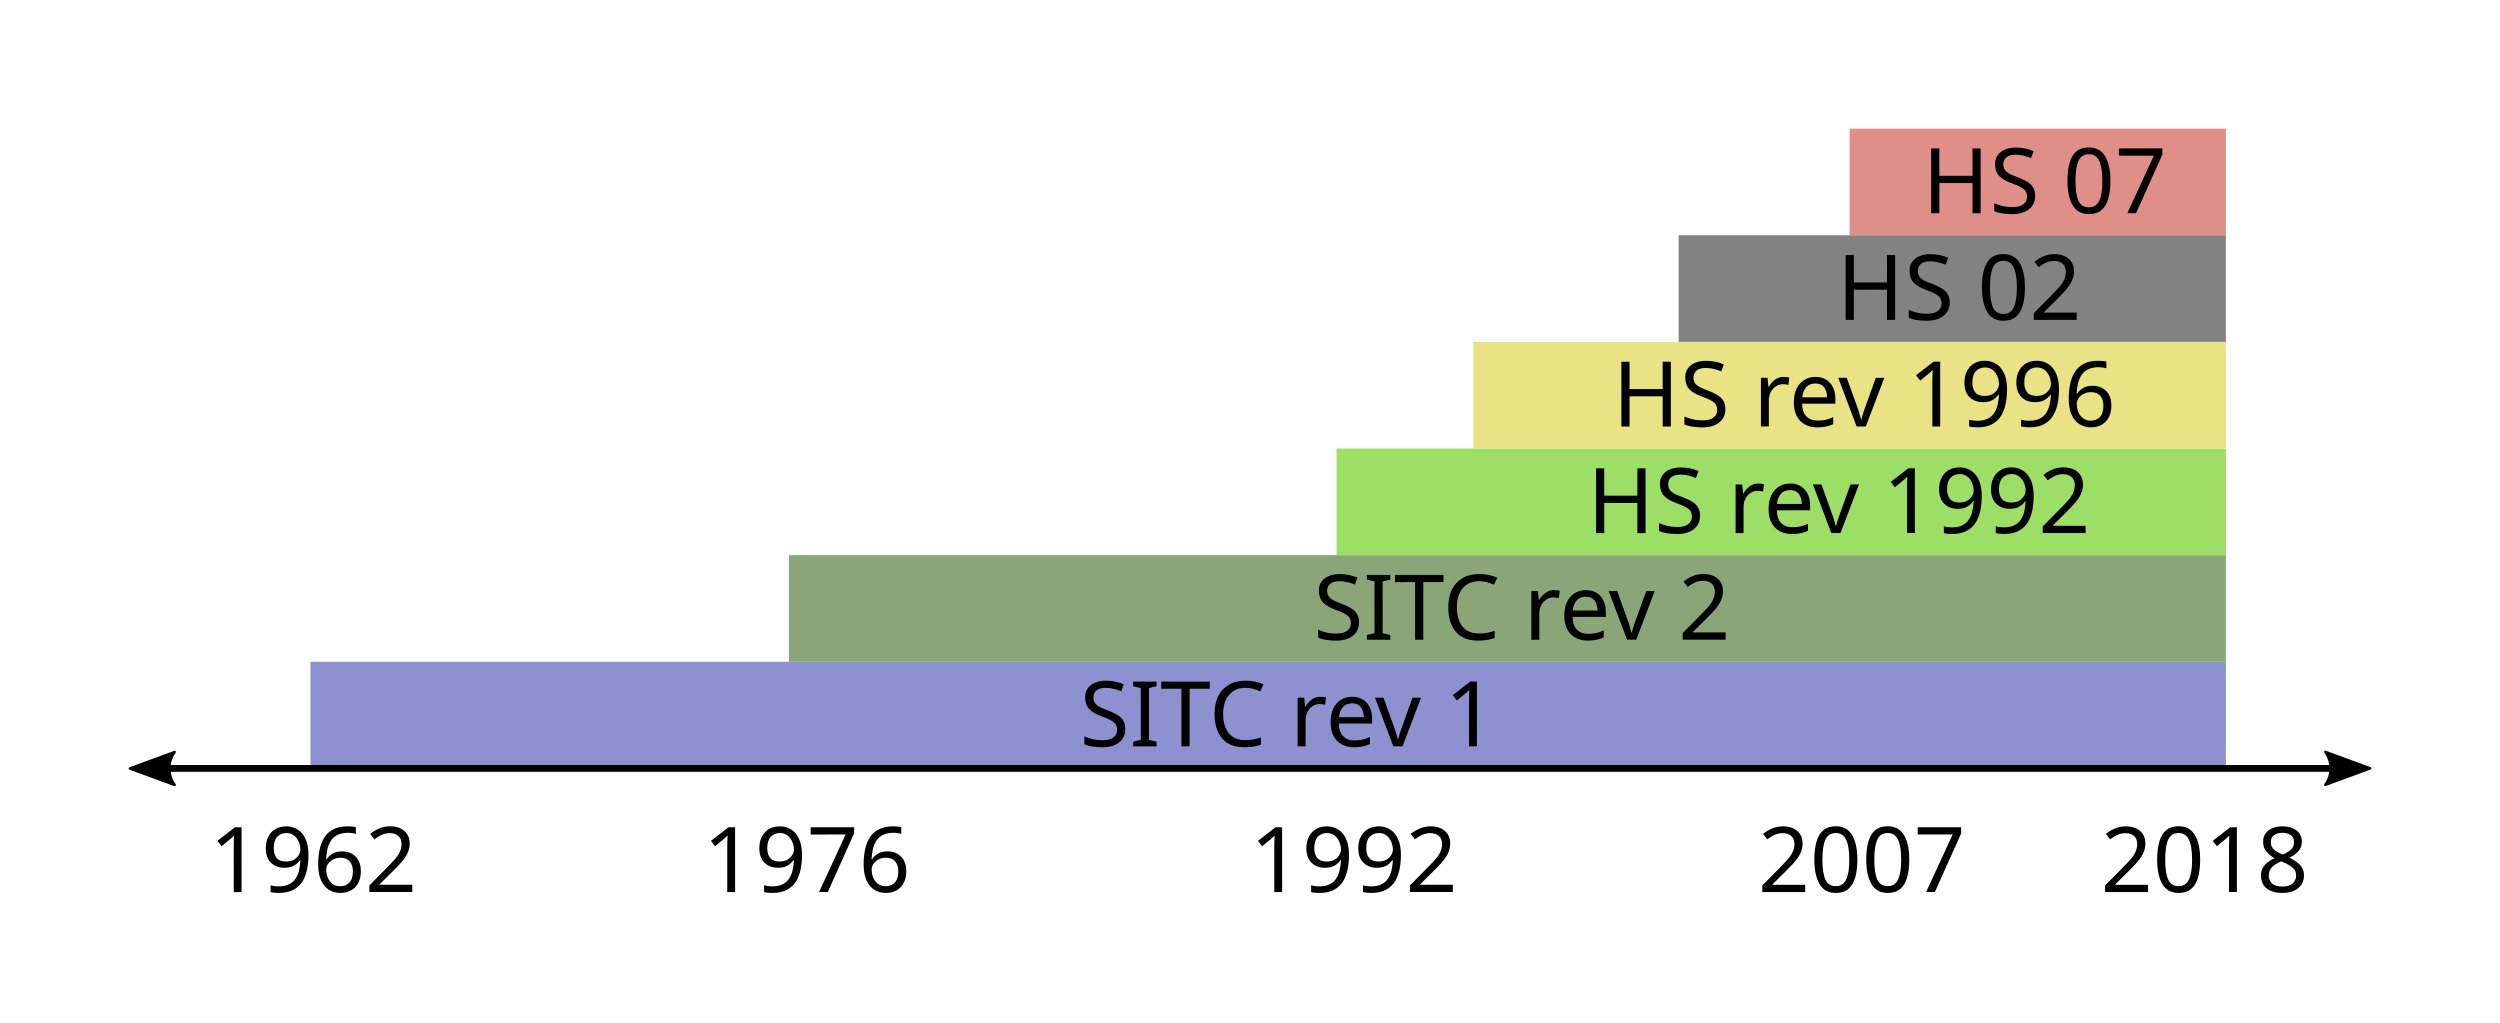
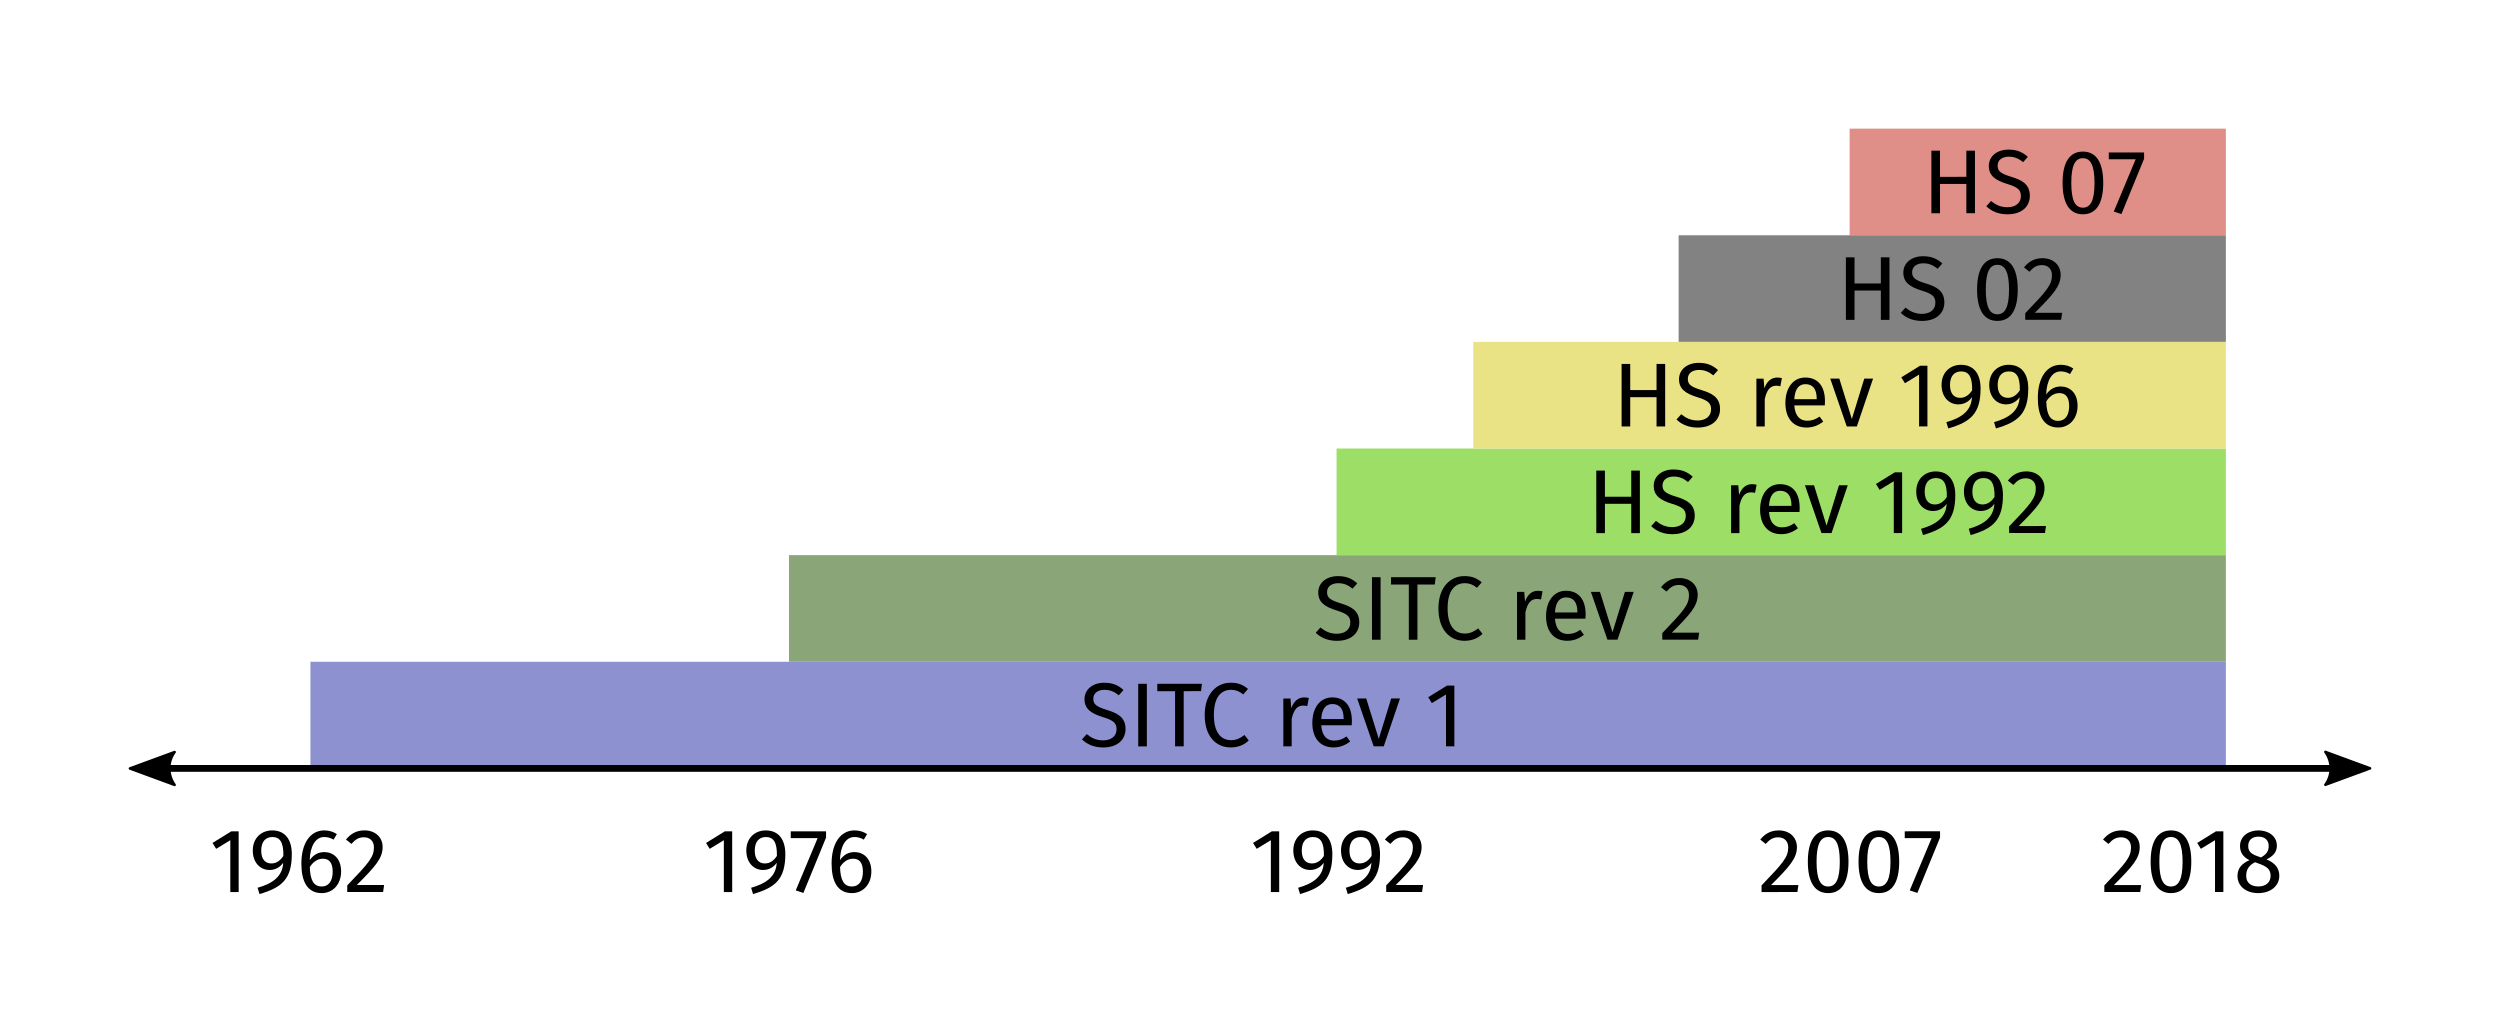
<svg xmlns="http://www.w3.org/2000/svg" width="97.169mm" height="39.749mm" viewBox="0 0 97.169 39.749" version="1.1" id="svg8">
  <defs id="defs2">
    <marker orient="auto" refY="0" refX="0" id="marker3081" style="overflow:visible">
      <path id="path3079" style="fill:#000000;fill-opacity:1;fill-rule:evenodd;stroke:#000000;stroke-width:0.625;stroke-linejoin:round;stroke-opacity:1" d="M 8.719,4.034 -2.207,0.016 8.719,-4.002 c -1.745,2.372 -1.735,5.617 -6e-7,8.035 z" transform="scale(-0.6)" />
    </marker>
    <marker style="overflow:visible" id="marker1498" refX="0" refY="0" orient="auto">
      <path transform="scale(0.6)" d="M 8.719,4.034 -2.207,0.016 8.719,-4.002 c -1.745,2.372 -1.735,5.617 -6e-7,8.035 z" style="fill:#000000;fill-opacity:1;fill-rule:evenodd;stroke:#000000;stroke-width:0.625;stroke-linejoin:round;stroke-opacity:1" id="path1496" />
    </marker>
    <marker orient="auto" refY="0" refX="0" id="Arrow1Mend" style="overflow:visible">
      <path id="path1083" d="M 0,0 5,-5 -12.5,0 5,5 Z" style="fill:#000000;fill-opacity:1;fill-rule:evenodd;stroke:#000000;stroke-width:1pt;stroke-opacity:1" transform="matrix(-0.4,0,0,-0.4,-4,0)" />
    </marker>
    <marker orient="auto" refY="0" refX="0" id="Arrow1Mstart" style="overflow:visible">
      <path id="path1080" d="M 0,0 5,-5 -12.5,0 5,5 Z" style="fill:#000000;fill-opacity:1;fill-rule:evenodd;stroke:#000000;stroke-width:1pt;stroke-opacity:1" transform="matrix(0.4,0,0,0.4,4,0)" />
    </marker>
  </defs>
  <g id="layer1" transform="translate(65.72122,-165.0149)">
    <g id="g3967" transform="matrix(0.2822222,0,0,0.2822222,-32.64549,127.9421)">
      <g transform="translate(-316.8803,-243.5791)" id="layer1-2" />
      <g transform="translate(-259.1302,-124.8299)" id="g4643">
        <g transform="rotate(45,345.3598,192.2373)" id="g5111">
          <g id="g5079" transform="rotate(-45,133.7133,77.4099)">
            <g id="g4877">
              <g id="g4951" />
            </g>
          </g>
          <g id="g4317">
            <g transform="rotate(-45,345.3598,204.2122)" id="g3425">
              <g id="g966" transform="rotate(44.98965,249.6585,316.7701)">
-                 <text id="text990" y="466.293" x="-117.895" style="font-style:normal;font-weight:normal;line-height:0%;font-family:sans-serif;letter-spacing:0px;word-spacing:0px;fill:#000000;fill-opacity:1;stroke:none;stroke-width:1px;stroke-linecap:butt;stroke-linejoin:miter;stroke-opacity:1" xml:space="preserve" transform="rotate(-45)">
-                   <tspan style="font-style:normal;font-variant:normal;font-weight:normal;font-stretch:normal;font-size:12.5px;line-height:1.25;font-family:'Fira Sans',sans-serif;-inkscape-font-specification:'Fira Sans'" y="466.293" x="-117.895" id="tspan988">1962</tspan>
-                 </text>
-                 <rect style="fill:#8d91d0;fill-opacity:1;stroke:none;stroke-width:1.321;stroke-miterlimit:4;stroke-dasharray:none" id="rect1077" width="263.792" height="14.685" x="-103.887" y="434.601" transform="rotate(-44.98965)" />
+                 <g aria-label="1962" transform="rotate(-45)" style="font-style:normal;font-weight:normal;line-height:0%;font-family:sans-serif;letter-spacing:0px;word-spacing:0px;fill:#000000;fill-opacity:1;stroke:none;stroke-width:1px;stroke-linecap:butt;stroke-linejoin:miter;stroke-opacity:1" id="text990">
+                   <path d="m -113.857,457.93 h -1.012 l -2.587,1.6 0.5,0.812 1.95,-1.188 v 7.138 h 1.15 z" style="font-style:normal;font-variant:normal;font-weight:normal;font-stretch:normal;font-size:12.5px;line-height:1.25;font-family:'Fira Sans', sans-serif;-inkscape-font-specification:'Fira Sans'" id="path58" />
+                   <path d="m -109.237,457.805 c -1.45,0 -2.675,1.012 -2.675,2.763 0,1.663 1.012,2.688 2.312,2.688 0.85,0 1.512,-0.438 1.875,-1 -0.087,1.887 -1.425,2.85 -3.525,3.45 l 0.263,0.863 c 3.075,-0.887 4.45,-2.05 4.45,-5.513 0,-1.962 -0.9,-3.25 -2.7,-3.25 z m -0.125,4.55 c -0.812,0 -1.387,-0.562 -1.387,-1.762 0,-1.2 0.562,-1.875 1.538,-1.875 1.038,0 1.55,0.713 1.512,2.6 -0.412,0.637 -0.95,1.038 -1.663,1.038 z" style="font-style:normal;font-variant:normal;font-weight:normal;font-stretch:normal;font-size:12.5px;line-height:1.25;font-family:'Fira Sans', sans-serif;-inkscape-font-specification:'Fira Sans'" id="path60" />
+                   <path d="m -102.057,460.793 c -0.787,0 -1.462,0.325 -2.013,1.1 0.062,-1.913 0.787,-3.175 2,-3.175 0.463,0 0.9,0.125 1.288,0.362 l 0.45,-0.762 c -0.487,-0.325 -1.05,-0.512 -1.725,-0.512 -1.975,0 -3.163,1.825 -3.163,4.562 0,2.4 0.775,4.075 2.812,4.075 1.475,0 2.662,-1.163 2.662,-2.987 0,-1.788 -1.087,-2.663 -2.312,-2.663 z m -0.35,4.737 c -1.113,0 -1.6,-0.85 -1.65,-2.675 0.425,-0.688 1.05,-1.15 1.8,-1.15 0.787,0 1.35,0.463 1.35,1.788 0,1.225 -0.512,2.038 -1.5,2.038 z" style="font-style:normal;font-variant:normal;font-weight:normal;font-stretch:normal;font-size:12.5px;line-height:1.25;font-family:'Fira Sans', sans-serif;-inkscape-font-specification:'Fira Sans'" id="path62" />
+                   <path d="m -96.539,457.805 c -1.05,0 -1.863,0.425 -2.538,1.262 l 0.75,0.6 c 0.562,-0.637 1.025,-0.912 1.725,-0.912 0.812,0 1.375,0.512 1.375,1.387 0,1.363 -0.725,2.163 -3.675,5.237 v 0.912 h 4.938 l 0.138,-0.963 h -3.763 c 2.562,-2.562 3.562,-3.675 3.562,-5.237 0,-1.3 -0.975,-2.288 -2.513,-2.288 z" style="font-style:normal;font-variant:normal;font-weight:normal;font-stretch:normal;font-size:12.5px;line-height:1.25;font-family:'Fira Sans', sans-serif;-inkscape-font-specification:'Fira Sans'" id="path64" />
+                 </g>
+                 <path transform="rotate(-44.98965)" style="fill:#8d91d0;fill-opacity:1;stroke:none;stroke-width:1.321;stroke-miterlimit:4;stroke-dasharray:none" d="M -103.887,434.601 H 159.905 V 449.286 H -103.887 Z" id="rect1077" />
                <path style="fill:none;stroke:#000000;stroke-width:0.939;stroke-linecap:butt;stroke-linejoin:miter;stroke-miterlimit:4;stroke-dasharray:none;stroke-opacity:1;marker-start:url(#marker1498);marker-end:url(#marker3081)" d="M 227.46,407.894 443.893,191.539" id="path200" />
-                 <text transform="rotate(-45)" xml:space="preserve" style="font-style:normal;font-weight:normal;line-height:0%;font-family:sans-serif;letter-spacing:0px;word-spacing:0px;fill:#000000;fill-opacity:1;stroke:none;stroke-width:1px;stroke-linecap:butt;stroke-linejoin:miter;stroke-opacity:1" x="142.596" y="466.34" id="text1075">
-                   <tspan id="tspan1073" x="142.596" y="466.34" style="font-style:normal;font-variant:normal;font-weight:normal;font-stretch:normal;font-size:12.5px;line-height:1.25;font-family:'Fira Sans',sans-serif;-inkscape-font-specification:'Fira Sans'">2018</tspan>
-                 </text>
-                 <text transform="rotate(-45)" xml:space="preserve" style="font-style:normal;font-weight:normal;line-height:0%;font-family:sans-serif;letter-spacing:0px;word-spacing:0px;fill:#000000;fill-opacity:1;stroke:none;stroke-width:1px;stroke-linecap:butt;stroke-linejoin:miter;stroke-opacity:1" x="1.975" y="446.253" id="text1081">
-                   <tspan id="tspan1079" x="1.975" y="446.253" style="font-style:normal;font-variant:normal;font-weight:normal;font-stretch:normal;font-size:12.5px;line-height:1.25;font-family:'Fira Sans',sans-serif;-inkscape-font-specification:'Fira Sans'">SITC rev 1</tspan>
-                 </text>
-                 <rect transform="rotate(-44.98965)" y="419.917" x="-37.981" height="14.685" width="197.886" id="rect1095" style="fill:#8aa678;fill-opacity:1;stroke:none;stroke-width:1.144;stroke-miterlimit:4;stroke-dasharray:none" />
-                 <text id="text1087" y="431.574" x="34.168" style="font-style:normal;font-weight:normal;line-height:0%;font-family:sans-serif;letter-spacing:0px;word-spacing:0px;fill:#000000;fill-opacity:1;stroke:none;stroke-width:1px;stroke-linecap:butt;stroke-linejoin:miter;stroke-opacity:1" xml:space="preserve" transform="rotate(-45)">
-                   <tspan style="font-style:normal;font-variant:normal;font-weight:normal;font-stretch:normal;font-size:12.5px;line-height:1.25;font-family:'Fira Sans',sans-serif;-inkscape-font-specification:'Fira Sans'" y="431.574" x="34.168" id="tspan1085">SITC rev 2</tspan>
-                 </text>
-                 <rect style="fill:#9dde67;fill-opacity:1;stroke:none;stroke-width:0.9;stroke-miterlimit:4;stroke-dasharray:none" id="rect1097" width="122.475" height="14.685" x="37.43" y="405.232" transform="rotate(-44.98965)" />
-                 <text transform="rotate(-45)" xml:space="preserve" style="font-style:normal;font-weight:normal;line-height:0%;font-family:sans-serif;letter-spacing:0px;word-spacing:0px;fill:#000000;fill-opacity:1;stroke:none;stroke-width:1px;stroke-linecap:butt;stroke-linejoin:miter;stroke-opacity:1" x="-49.926" y="466.305" id="text1101">
-                   <tspan id="tspan1099" x="-49.926" y="466.305" style="font-style:normal;font-variant:normal;font-weight:normal;font-stretch:normal;font-size:12.5px;line-height:1.25;font-family:'Fira Sans',sans-serif;-inkscape-font-specification:'Fira Sans'">1976</tspan>
-                 </text>
-                 <text transform="rotate(-45)" xml:space="preserve" style="font-style:normal;font-weight:normal;line-height:0%;font-family:sans-serif;letter-spacing:0px;word-spacing:0px;fill:#000000;fill-opacity:1;stroke:none;stroke-width:1px;stroke-linecap:butt;stroke-linejoin:miter;stroke-opacity:1" x="71.876" y="416.896" id="text1105">
-                   <tspan id="tspan1103" x="71.876" y="416.896" style="font-style:normal;font-variant:normal;font-weight:normal;font-stretch:normal;font-size:12.5px;line-height:1.25;font-family:'Fira Sans',sans-serif;-inkscape-font-specification:'Fira Sans'">HS rev 1992</tspan>
-                 </text>
-                 <rect transform="rotate(-44.98965)" y="361.178" x="108.089" height="14.685" width="51.816" id="rect1107" style="fill:#df8f87;fill-opacity:1;stroke:none;stroke-width:0.586;stroke-miterlimit:4;stroke-dasharray:none" />
-                 <text id="text1111" y="372.85" x="118.035" style="font-style:normal;font-weight:normal;line-height:0%;font-family:sans-serif;letter-spacing:0px;word-spacing:0px;fill:#000000;fill-opacity:1;stroke:none;stroke-width:1px;stroke-linecap:butt;stroke-linejoin:miter;stroke-opacity:1" xml:space="preserve" transform="rotate(-45)">
-                   <tspan style="font-style:normal;font-variant:normal;font-weight:normal;font-stretch:normal;font-size:12.5px;line-height:1.25;font-family:'Fira Sans',sans-serif;-inkscape-font-specification:'Fira Sans'" y="372.85" x="118.035" id="tspan1109">HS 07</tspan>
-                 </text>
-                 <text id="text1115" y="466.319" x="25.409" style="font-style:normal;font-weight:normal;line-height:0%;font-family:sans-serif;letter-spacing:0px;word-spacing:0px;fill:#000000;fill-opacity:1;stroke:none;stroke-width:1px;stroke-linecap:butt;stroke-linejoin:miter;stroke-opacity:1" xml:space="preserve" transform="rotate(-45)">
-                   <tspan style="font-style:normal;font-variant:normal;font-weight:normal;font-stretch:normal;font-size:12.5px;line-height:1.25;font-family:'Fira Sans',sans-serif;-inkscape-font-specification:'Fira Sans'" y="466.319" x="25.409" id="tspan1113">1992</tspan>
-                 </text>
-                 <text transform="rotate(-45)" xml:space="preserve" style="font-style:normal;font-weight:normal;line-height:0%;font-family:sans-serif;letter-spacing:0px;word-spacing:0px;fill:#000000;fill-opacity:1;stroke:none;stroke-width:1px;stroke-linecap:butt;stroke-linejoin:miter;stroke-opacity:1" x="95.387" y="466.331" id="text1119">
-                   <tspan id="tspan1117" x="95.387" y="466.331" style="font-style:normal;font-variant:normal;font-weight:normal;font-stretch:normal;font-size:12.5px;line-height:1.25;font-family:'Fira Sans',sans-serif;-inkscape-font-specification:'Fira Sans'">2007</tspan>
-                 </text>
-                 <rect style="fill:#828282;fill-opacity:1;stroke:none;stroke-width:0.706;stroke-miterlimit:4;stroke-dasharray:none" id="rect52" width="75.366" height="14.685" x="84.539" y="375.863" transform="rotate(-44.98965)" />
-                 <text transform="rotate(-45)" xml:space="preserve" style="font-style:normal;font-weight:normal;line-height:0%;font-family:sans-serif;letter-spacing:0px;word-spacing:0px;fill:#000000;fill-opacity:1;stroke:none;stroke-width:1px;stroke-linecap:butt;stroke-linejoin:miter;stroke-opacity:1" x="106.257" y="387.533" id="text56">
-                   <tspan id="tspan54" x="106.257" y="387.533" style="font-style:normal;font-variant:normal;font-weight:normal;font-stretch:normal;font-size:12.5px;line-height:1.25;font-family:'Fira Sans',sans-serif;-inkscape-font-specification:'Fira Sans'">HS 02</tspan>
-                 </text>
-                 <rect transform="rotate(-44.98965)" y="390.548" x="56.263" height="14.685" width="103.642" id="rect58" style="fill:#eae385;fill-opacity:1;stroke:none;stroke-width:0.828;stroke-miterlimit:4;stroke-dasharray:none" />
-                 <text id="text62" y="402.212" x="75.363" style="font-style:normal;font-weight:normal;line-height:0%;font-family:sans-serif;letter-spacing:0px;word-spacing:0px;fill:#000000;fill-opacity:1;stroke:none;stroke-width:1px;stroke-linecap:butt;stroke-linejoin:miter;stroke-opacity:1" xml:space="preserve" transform="rotate(-45)">
-                   <tspan style="font-style:normal;font-variant:normal;font-weight:normal;font-stretch:normal;font-size:12.5px;line-height:1.25;font-family:'Fira Sans',sans-serif;-inkscape-font-specification:'Fira Sans'" y="402.212" x="75.363" id="tspan60">HS rev 1996</tspan>
-                 </text>
+                 <g aria-label="2018" transform="rotate(-45)" style="font-style:normal;font-weight:normal;line-height:0%;font-family:sans-serif;letter-spacing:0px;word-spacing:0px;fill:#000000;fill-opacity:1;stroke:none;stroke-width:1px;stroke-linecap:butt;stroke-linejoin:miter;stroke-opacity:1" id="text1075">
+                   <path d="m 145.446,457.852 c -1.05,0 -1.863,0.425 -2.538,1.262 l 0.75,0.6 c 0.562,-0.637 1.025,-0.912 1.725,-0.912 0.812,0 1.375,0.512 1.375,1.387 0,1.363 -0.725,2.163 -3.675,5.237 v 0.912 h 4.938 l 0.138,-0.963 h -3.763 c 2.562,-2.562 3.562,-3.675 3.562,-5.237 0,-1.3 -0.975,-2.288 -2.513,-2.288 z" style="font-style:normal;font-variant:normal;font-weight:normal;font-stretch:normal;font-size:12.5px;line-height:1.25;font-family:'Fira Sans', sans-serif;-inkscape-font-specification:'Fira Sans'" id="path68" />
+                   <path d="m 152.261,457.852 c -1.875,0 -2.8,1.538 -2.8,4.312 0,2.775 0.925,4.325 2.8,4.325 1.875,0 2.8,-1.55 2.8,-4.325 0,-2.763 -0.925,-4.312 -2.8,-4.312 z m 0,0.912 c 1.038,0 1.6,0.95 1.6,3.4 0,2.462 -0.562,3.413 -1.6,3.413 -1.05,0 -1.6,-0.95 -1.6,-3.413 0,-2.45 0.55,-3.4 1.6,-3.4 z" style="font-style:normal;font-variant:normal;font-weight:normal;font-stretch:normal;font-size:12.5px;line-height:1.25;font-family:'Fira Sans', sans-serif;-inkscape-font-specification:'Fira Sans'" id="path70" />
+                   <path d="m 159.476,457.977 h -1.012 l -2.587,1.6 0.5,0.812 1.95,-1.188 v 7.138 h 1.15 z" style="font-style:normal;font-variant:normal;font-weight:normal;font-stretch:normal;font-size:12.5px;line-height:1.25;font-family:'Fira Sans', sans-serif;-inkscape-font-specification:'Fira Sans'" id="path72" />
+                   <path d="m 165.421,461.852 c 0.95,-0.475 1.425,-1.038 1.425,-1.887 0,-1.425 -1.288,-2.112 -2.538,-2.112 -1.275,0 -2.538,0.738 -2.538,2.15 0,0.863 0.4,1.5 1.3,1.95 -1.025,0.45 -1.65,1.1 -1.65,2.175 0,1.375 1.137,2.362 2.862,2.362 1.7,0 2.9,-0.988 2.9,-2.388 0,-1.05 -0.613,-1.788 -1.762,-2.25 z m -1.113,-3.138 c 0.912,0 1.413,0.512 1.413,1.288 0,0.713 -0.312,1.15 -1.062,1.575 l -0.212,-0.075 c -0.963,-0.312 -1.55,-0.625 -1.55,-1.488 0,-0.838 0.55,-1.3 1.413,-1.3 z m -0.013,6.862 c -1.038,0 -1.675,-0.537 -1.675,-1.45 0,-0.912 0.4,-1.488 1.225,-1.887 l 0.312,0.113 c 1.35,0.463 1.825,0.863 1.825,1.762 0,0.875 -0.637,1.462 -1.688,1.462 z" style="font-style:normal;font-variant:normal;font-weight:normal;font-stretch:normal;font-size:12.5px;line-height:1.25;font-family:'Fira Sans', sans-serif;-inkscape-font-specification:'Fira Sans'" id="path74" />
+                 </g>
+                 <g aria-label="SITC rev 1" transform="rotate(-45)" style="font-style:normal;font-weight:normal;line-height:0%;font-family:sans-serif;letter-spacing:0px;word-spacing:0px;fill:#000000;fill-opacity:1;stroke:none;stroke-width:1px;stroke-linecap:butt;stroke-linejoin:miter;stroke-opacity:1" id="text1081">
+                   <path d="m 5.35,437.49 c -1.587,0 -2.712,0.925 -2.712,2.25 0,1.337 0.875,1.975 2.55,2.487 1.462,0.45 1.863,0.825 1.863,1.663 0,1.038 -0.838,1.538 -1.85,1.538 -0.938,0 -1.613,-0.338 -2.263,-0.863 l -0.65,0.725 c 0.713,0.7 1.688,1.113 2.925,1.113 1.938,0 3.075,-1.05 3.075,-2.55 0,-1.65 -1.175,-2.188 -2.55,-2.612 -1.55,-0.475 -1.887,-0.825 -1.887,-1.55 0,-0.825 0.688,-1.225 1.55,-1.225 0.713,0 1.312,0.225 1.962,0.75 l 0.65,-0.725 c -0.725,-0.65 -1.475,-1 -2.663,-1 z" style="font-style:normal;font-variant:normal;font-weight:normal;font-stretch:normal;font-size:12.5px;line-height:1.25;font-family:'Fira Sans', sans-serif;-inkscape-font-specification:'Fira Sans'" id="path77" />
+                   <path d="m 11.224,437.64 h -1.188 v 8.613 h 1.188 z" style="font-style:normal;font-variant:normal;font-weight:normal;font-stretch:normal;font-size:12.5px;line-height:1.25;font-family:'Fira Sans', sans-serif;-inkscape-font-specification:'Fira Sans'" id="path79" />
+                   <path d="m 18.811,437.64 h -6.15 v 1.012 h 2.45 v 7.6 h 1.188 v -7.6 h 2.388 z" style="font-style:normal;font-variant:normal;font-weight:normal;font-stretch:normal;font-size:12.5px;line-height:1.25;font-family:'Fira Sans', sans-serif;-inkscape-font-specification:'Fira Sans'" id="path81" />
+                   <path d="m 22.766,437.49 c -1.95,0 -3.575,1.538 -3.575,4.45 0,2.9 1.512,4.463 3.6,4.463 1.163,0 1.988,-0.475 2.462,-0.963 l -0.588,-0.75 c -0.487,0.362 -1.025,0.713 -1.837,0.713 -1.337,0 -2.375,-0.975 -2.375,-3.462 0,-2.6 1.087,-3.475 2.388,-3.475 0.6,0 1.125,0.2 1.663,0.637 l 0.65,-0.762 c -0.688,-0.55 -1.3,-0.85 -2.388,-0.85 z" style="font-style:normal;font-variant:normal;font-weight:normal;font-stretch:normal;font-size:12.5px;line-height:1.25;font-family:'Fira Sans', sans-serif;-inkscape-font-specification:'Fira Sans'" id="path83" />
+                   <path d="m 32.881,439.515 c -0.8,0 -1.413,0.5 -1.762,1.488 l -0.113,-1.337 h -0.988 v 6.588 h 1.15 v -3.763 c 0.275,-1.262 0.75,-1.85 1.575,-1.85 0.237,0 0.375,0.025 0.575,0.075 l 0.212,-1.125 c -0.2,-0.05 -0.438,-0.075 -0.65,-0.075 z" style="font-style:normal;font-variant:normal;font-weight:normal;font-stretch:normal;font-size:12.5px;line-height:1.25;font-family:'Fira Sans', sans-serif;-inkscape-font-specification:'Fira Sans'" id="path85" />
+                   <path d="m 39.461,442.765 c 0,-2.013 -0.938,-3.25 -2.712,-3.25 -1.7,0 -2.737,1.462 -2.737,3.513 0,2.087 1.075,3.375 2.913,3.375 0.912,0 1.65,-0.312 2.3,-0.825 l -0.5,-0.688 c -0.575,0.4 -1.062,0.575 -1.712,0.575 -0.95,0 -1.663,-0.588 -1.775,-2.112 h 4.2 c 0.013,-0.15 0.025,-0.362 0.025,-0.588 z m -1.137,-0.263 h -3.087 c 0.087,-1.462 0.662,-2.075 1.538,-2.075 1.038,0 1.55,0.713 1.55,2 z" style="font-style:normal;font-variant:normal;font-weight:normal;font-stretch:normal;font-size:12.5px;line-height:1.25;font-family:'Fira Sans', sans-serif;-inkscape-font-specification:'Fira Sans'" id="path87" />
+                   <path d="m 46.086,439.665 h -1.212 l -1.712,5.562 -1.725,-5.562 h -1.25 l 2.275,6.588 h 1.387 z" style="font-style:normal;font-variant:normal;font-weight:normal;font-stretch:normal;font-size:12.5px;line-height:1.25;font-family:'Fira Sans', sans-serif;-inkscape-font-specification:'Fira Sans'" id="path89" />
+                   <path d="m 53.571,437.89 h -1.012 l -2.587,1.6 0.5,0.812 1.95,-1.188 v 7.138 h 1.15 z" style="font-style:normal;font-variant:normal;font-weight:normal;font-stretch:normal;font-size:12.5px;line-height:1.25;font-family:'Fira Sans', sans-serif;-inkscape-font-specification:'Fira Sans'" id="path91" />
+                 </g>
+                 <path transform="rotate(-44.98965)" style="fill:#8aa678;fill-opacity:1;stroke:none;stroke-width:1.144;stroke-miterlimit:4;stroke-dasharray:none" d="M -37.981,419.917 H 159.905 v 14.685 H -37.981 Z" id="rect1095" />
+                 <g aria-label="SITC rev 2" transform="rotate(-45)" style="font-style:normal;font-weight:normal;line-height:0%;font-family:sans-serif;letter-spacing:0px;word-spacing:0px;fill:#000000;fill-opacity:1;stroke:none;stroke-width:1px;stroke-linecap:butt;stroke-linejoin:miter;stroke-opacity:1" id="text1087">
+                   <path d="m 37.543,422.811 c -1.587,0 -2.712,0.925 -2.712,2.25 0,1.337 0.875,1.975 2.55,2.487 1.462,0.45 1.863,0.825 1.863,1.663 0,1.038 -0.838,1.538 -1.85,1.538 -0.938,0 -1.613,-0.338 -2.263,-0.863 l -0.65,0.725 c 0.713,0.7 1.688,1.113 2.925,1.113 1.938,0 3.075,-1.05 3.075,-2.55 0,-1.65 -1.175,-2.188 -2.55,-2.612 -1.55,-0.475 -1.887,-0.825 -1.887,-1.55 0,-0.825 0.688,-1.225 1.55,-1.225 0.713,0 1.312,0.225 1.962,0.75 l 0.65,-0.725 c -0.725,-0.65 -1.475,-1 -2.663,-1 z" style="font-style:normal;font-variant:normal;font-weight:normal;font-stretch:normal;font-size:12.5px;line-height:1.25;font-family:'Fira Sans', sans-serif;-inkscape-font-specification:'Fira Sans'" id="path95" />
+                   <path d="m 43.417,422.961 h -1.188 v 8.613 h 1.188 z" style="font-style:normal;font-variant:normal;font-weight:normal;font-stretch:normal;font-size:12.5px;line-height:1.25;font-family:'Fira Sans', sans-serif;-inkscape-font-specification:'Fira Sans'" id="path97" />
+                   <path d="m 51.004,422.961 h -6.15 v 1.012 h 2.45 v 7.6 h 1.188 v -7.6 h 2.388 z" style="font-style:normal;font-variant:normal;font-weight:normal;font-stretch:normal;font-size:12.5px;line-height:1.25;font-family:'Fira Sans', sans-serif;-inkscape-font-specification:'Fira Sans'" id="path99" />
+                   <path d="m 54.959,422.811 c -1.95,0 -3.575,1.538 -3.575,4.45 0,2.9 1.512,4.463 3.6,4.463 1.163,0 1.988,-0.475 2.462,-0.963 l -0.588,-0.75 c -0.487,0.362 -1.025,0.713 -1.837,0.713 -1.337,0 -2.375,-0.975 -2.375,-3.462 0,-2.6 1.087,-3.475 2.388,-3.475 0.6,0 1.125,0.2 1.663,0.637 l 0.65,-0.762 c -0.688,-0.55 -1.3,-0.85 -2.388,-0.85 z" style="font-style:normal;font-variant:normal;font-weight:normal;font-stretch:normal;font-size:12.5px;line-height:1.25;font-family:'Fira Sans', sans-serif;-inkscape-font-specification:'Fira Sans'" id="path101" />
+                   <path d="m 65.073,424.836 c -0.8,0 -1.413,0.5 -1.762,1.488 l -0.113,-1.337 h -0.988 v 6.588 h 1.15 v -3.763 c 0.275,-1.262 0.75,-1.85 1.575,-1.85 0.237,0 0.375,0.025 0.575,0.075 l 0.212,-1.125 c -0.2,-0.05 -0.438,-0.075 -0.65,-0.075 z" style="font-style:normal;font-variant:normal;font-weight:normal;font-stretch:normal;font-size:12.5px;line-height:1.25;font-family:'Fira Sans', sans-serif;-inkscape-font-specification:'Fira Sans'" id="path103" />
+                   <path d="m 71.654,428.086 c 0,-2.013 -0.938,-3.25 -2.712,-3.25 -1.7,0 -2.737,1.462 -2.737,3.513 0,2.087 1.075,3.375 2.913,3.375 0.912,0 1.65,-0.312 2.3,-0.825 l -0.5,-0.688 c -0.575,0.4 -1.062,0.575 -1.712,0.575 -0.95,0 -1.663,-0.588 -1.775,-2.112 h 4.2 c 0.013,-0.15 0.025,-0.362 0.025,-0.588 z m -1.137,-0.263 h -3.087 c 0.087,-1.462 0.662,-2.075 1.538,-2.075 1.038,0 1.55,0.713 1.55,2 z" style="font-style:normal;font-variant:normal;font-weight:normal;font-stretch:normal;font-size:12.5px;line-height:1.25;font-family:'Fira Sans', sans-serif;-inkscape-font-specification:'Fira Sans'" id="path105" />
+                   <path d="m 78.279,424.986 h -1.212 l -1.712,5.562 -1.725,-5.562 h -1.25 l 2.275,6.588 h 1.387 z" style="font-style:normal;font-variant:normal;font-weight:normal;font-stretch:normal;font-size:12.5px;line-height:1.25;font-family:'Fira Sans', sans-serif;-inkscape-font-specification:'Fira Sans'" id="path107" />
+                   <path d="m 84.577,423.086 c -1.05,0 -1.863,0.425 -2.538,1.262 l 0.75,0.6 c 0.562,-0.637 1.025,-0.912 1.725,-0.912 0.812,0 1.375,0.512 1.375,1.387 0,1.363 -0.725,2.163 -3.675,5.237 v 0.912 h 4.938 l 0.138,-0.963 h -3.763 c 2.562,-2.562 3.562,-3.675 3.562,-5.237 0,-1.3 -0.975,-2.288 -2.513,-2.288 z" style="font-style:normal;font-variant:normal;font-weight:normal;font-stretch:normal;font-size:12.5px;line-height:1.25;font-family:'Fira Sans', sans-serif;-inkscape-font-specification:'Fira Sans'" id="path109" />
+                 </g>
+                 <path transform="rotate(-44.98965)" style="fill:#9dde67;fill-opacity:1;stroke:none;stroke-width:0.9;stroke-miterlimit:4;stroke-dasharray:none" d="M 37.43,405.232 H 159.905 v 14.685 H 37.43 Z" id="rect1097" />
+                 <g aria-label="1976" transform="rotate(-45)" style="font-style:normal;font-weight:normal;line-height:0%;font-family:sans-serif;letter-spacing:0px;word-spacing:0px;fill:#000000;fill-opacity:1;stroke:none;stroke-width:1px;stroke-linecap:butt;stroke-linejoin:miter;stroke-opacity:1" id="text1101">
+                   <path d="m -45.888,457.943 h -1.012 l -2.587,1.6 0.5,0.812 1.95,-1.188 v 7.138 h 1.15 z" style="font-style:normal;font-variant:normal;font-weight:normal;font-stretch:normal;font-size:12.5px;line-height:1.25;font-family:'Fira Sans', sans-serif;-inkscape-font-specification:'Fira Sans'" id="path113" />
+                   <path d="m -41.268,457.818 c -1.45,0 -2.675,1.012 -2.675,2.763 0,1.663 1.012,2.688 2.312,2.688 0.85,0 1.512,-0.438 1.875,-1 -0.087,1.887 -1.425,2.85 -3.525,3.45 l 0.263,0.863 c 3.075,-0.887 4.45,-2.05 4.45,-5.513 0,-1.962 -0.9,-3.25 -2.7,-3.25 z m -0.125,4.55 c -0.812,0 -1.387,-0.562 -1.387,-1.762 0,-1.2 0.562,-1.875 1.538,-1.875 1.038,0 1.55,0.713 1.512,2.6 -0.412,0.637 -0.95,1.038 -1.663,1.038 z" style="font-style:normal;font-variant:normal;font-weight:normal;font-stretch:normal;font-size:12.5px;line-height:1.25;font-family:'Fira Sans', sans-serif;-inkscape-font-specification:'Fira Sans'" id="path115" />
+                   <path d="m -32.959,457.943 h -4.862 v 0.938 h 3.7 l -3.013,7.2 1.05,0.35 3.125,-7.625 z" style="font-style:normal;font-variant:normal;font-weight:normal;font-stretch:normal;font-size:12.5px;line-height:1.25;font-family:'Fira Sans', sans-serif;-inkscape-font-specification:'Fira Sans'" id="path117" />
+                   <path d="m -29.035,460.805 c -0.787,0 -1.462,0.325 -2.013,1.1 0.062,-1.913 0.787,-3.175 2,-3.175 0.463,0 0.9,0.125 1.288,0.362 l 0.45,-0.762 c -0.487,-0.325 -1.05,-0.512 -1.725,-0.512 -1.975,0 -3.163,1.825 -3.163,4.562 0,2.4 0.775,4.075 2.812,4.075 1.475,0 2.663,-1.163 2.663,-2.987 0,-1.788 -1.087,-2.663 -2.312,-2.663 z m -0.35,4.737 c -1.113,0 -1.6,-0.85 -1.65,-2.675 0.425,-0.688 1.05,-1.15 1.8,-1.15 0.787,0 1.35,0.463 1.35,1.788 0,1.225 -0.512,2.038 -1.5,2.038 z" style="font-style:normal;font-variant:normal;font-weight:normal;font-stretch:normal;font-size:12.5px;line-height:1.25;font-family:'Fira Sans', sans-serif;-inkscape-font-specification:'Fira Sans'" id="path119" />
+                 </g>
+                 <g aria-label="HS rev 1992" transform="rotate(-45)" style="font-style:normal;font-weight:normal;line-height:0%;font-family:sans-serif;letter-spacing:0px;word-spacing:0px;fill:#000000;fill-opacity:1;stroke:none;stroke-width:1px;stroke-linecap:butt;stroke-linejoin:miter;stroke-opacity:1" id="text1105">
+                   <path d="m 77.939,416.896 h 1.188 v -8.613 h -1.188 v 3.6 h -3.625 v -3.6 h -1.188 v 8.613 h 1.188 v -4.037 h 3.625 z" style="font-style:normal;font-variant:normal;font-weight:normal;font-stretch:normal;font-size:12.5px;line-height:1.25;font-family:'Fira Sans', sans-serif;-inkscape-font-specification:'Fira Sans'" id="path122" />
+                   <path d="m 83.747,408.133 c -1.587,0 -2.712,0.925 -2.712,2.25 0,1.337 0.875,1.975 2.55,2.487 1.462,0.45 1.863,0.825 1.863,1.663 0,1.038 -0.838,1.538 -1.85,1.538 -0.938,0 -1.613,-0.338 -2.263,-0.863 l -0.65,0.725 c 0.713,0.7 1.688,1.113 2.925,1.113 1.938,0 3.075,-1.05 3.075,-2.55 0,-1.65 -1.175,-2.188 -2.55,-2.612 -1.55,-0.475 -1.887,-0.825 -1.887,-1.55 0,-0.825 0.688,-1.225 1.55,-1.225 0.713,0 1.312,0.225 1.962,0.75 l 0.65,-0.725 c -0.725,-0.65 -1.475,-1 -2.663,-1 z" style="font-style:normal;font-variant:normal;font-weight:normal;font-stretch:normal;font-size:12.5px;line-height:1.25;font-family:'Fira Sans', sans-serif;-inkscape-font-specification:'Fira Sans'" id="path124" />
+                   <path d="m 94.554,410.158 c -0.8,0 -1.413,0.5 -1.762,1.488 l -0.113,-1.337 h -0.988 v 6.588 h 1.15 v -3.763 c 0.275,-1.262 0.75,-1.85 1.575,-1.85 0.237,0 0.375,0.025 0.575,0.075 l 0.212,-1.125 c -0.2,-0.05 -0.438,-0.075 -0.65,-0.075 z" style="font-style:normal;font-variant:normal;font-weight:normal;font-stretch:normal;font-size:12.5px;line-height:1.25;font-family:'Fira Sans', sans-serif;-inkscape-font-specification:'Fira Sans'" id="path126" />
+                   <path d="m 101.135,413.408 c 0,-2.013 -0.938,-3.25 -2.712,-3.25 -1.7,0 -2.737,1.462 -2.737,3.513 0,2.087 1.075,3.375 2.913,3.375 0.912,0 1.65,-0.312 2.3,-0.825 l -0.5,-0.688 c -0.575,0.4 -1.062,0.575 -1.712,0.575 -0.95,0 -1.663,-0.588 -1.775,-2.112 h 4.2 c 0.013,-0.15 0.025,-0.362 0.025,-0.588 z m -1.137,-0.263 h -3.087 c 0.087,-1.462 0.662,-2.075 1.538,-2.075 1.038,0 1.55,0.713 1.55,2 z" style="font-style:normal;font-variant:normal;font-weight:normal;font-stretch:normal;font-size:12.5px;line-height:1.25;font-family:'Fira Sans', sans-serif;-inkscape-font-specification:'Fira Sans'" id="path128" />
+                   <path d="m 107.76,410.308 h -1.212 l -1.712,5.562 -1.725,-5.562 h -1.25 l 2.275,6.588 h 1.387 z" style="font-style:normal;font-variant:normal;font-weight:normal;font-stretch:normal;font-size:12.5px;line-height:1.25;font-family:'Fira Sans', sans-serif;-inkscape-font-specification:'Fira Sans'" id="path130" />
+                   <path d="m 115.245,408.533 h -1.012 l -2.587,1.6 0.5,0.812 1.95,-1.188 v 7.138 h 1.15 z" style="font-style:normal;font-variant:normal;font-weight:normal;font-stretch:normal;font-size:12.5px;line-height:1.25;font-family:'Fira Sans', sans-serif;-inkscape-font-specification:'Fira Sans'" id="path132" />
+                   <path d="m 119.865,408.408 c -1.45,0 -2.675,1.012 -2.675,2.763 0,1.663 1.012,2.688 2.312,2.688 0.85,0 1.512,-0.438 1.875,-1 -0.087,1.887 -1.425,2.85 -3.525,3.45 l 0.263,0.863 c 3.075,-0.887 4.45,-2.05 4.45,-5.513 0,-1.962 -0.9,-3.25 -2.7,-3.25 z m -0.125,4.55 c -0.812,0 -1.387,-0.562 -1.387,-1.762 0,-1.2 0.562,-1.875 1.538,-1.875 1.038,0 1.55,0.713 1.512,2.6 -0.412,0.637 -0.95,1.038 -1.663,1.038 z" style="font-style:normal;font-variant:normal;font-weight:normal;font-stretch:normal;font-size:12.5px;line-height:1.25;font-family:'Fira Sans', sans-serif;-inkscape-font-specification:'Fira Sans'" id="path134" />
+                   <path d="m 126.432,408.408 c -1.45,0 -2.675,1.012 -2.675,2.763 0,1.663 1.012,2.688 2.312,2.688 0.85,0 1.512,-0.438 1.875,-1 -0.087,1.887 -1.425,2.85 -3.525,3.45 l 0.263,0.863 c 3.075,-0.887 4.45,-2.05 4.45,-5.513 0,-1.962 -0.9,-3.25 -2.7,-3.25 z m -0.125,4.55 c -0.812,0 -1.387,-0.562 -1.387,-1.762 0,-1.2 0.562,-1.875 1.538,-1.875 1.038,0 1.55,0.713 1.512,2.6 -0.412,0.637 -0.95,1.038 -1.663,1.038 z" style="font-style:normal;font-variant:normal;font-weight:normal;font-stretch:normal;font-size:12.5px;line-height:1.25;font-family:'Fira Sans', sans-serif;-inkscape-font-specification:'Fira Sans'" id="path136" />
+                   <path d="m 132.344,408.408 c -1.05,0 -1.863,0.425 -2.538,1.262 l 0.75,0.6 c 0.562,-0.637 1.025,-0.912 1.725,-0.912 0.812,0 1.375,0.512 1.375,1.387 0,1.363 -0.725,2.163 -3.675,5.237 v 0.912 h 4.938 l 0.138,-0.963 h -3.763 c 2.562,-2.562 3.562,-3.675 3.562,-5.237 0,-1.3 -0.975,-2.288 -2.513,-2.288 z" style="font-style:normal;font-variant:normal;font-weight:normal;font-stretch:normal;font-size:12.5px;line-height:1.25;font-family:'Fira Sans', sans-serif;-inkscape-font-specification:'Fira Sans'" id="path138" />
+                 </g>
+                 <path transform="rotate(-44.98965)" style="fill:#df8f87;fill-opacity:1;stroke:none;stroke-width:0.586;stroke-miterlimit:4;stroke-dasharray:none" d="m 108.089,361.178 h 51.816 v 14.685 h -51.816 z" id="rect1107" />
+                 <g aria-label="HS 07" transform="rotate(-45)" style="font-style:normal;font-weight:normal;line-height:0%;font-family:sans-serif;letter-spacing:0px;word-spacing:0px;fill:#000000;fill-opacity:1;stroke:none;stroke-width:1px;stroke-linecap:butt;stroke-linejoin:miter;stroke-opacity:1" id="text1111">
+                   <path d="m 124.097,372.85 h 1.188 v -8.613 h -1.188 v 3.6 h -3.625 v -3.6 h -1.188 v 8.613 h 1.188 v -4.037 h 3.625 z" style="font-style:normal;font-variant:normal;font-weight:normal;font-stretch:normal;font-size:12.5px;line-height:1.25;font-family:'Fira Sans', sans-serif;-inkscape-font-specification:'Fira Sans'" id="path142" />
+                   <path d="m 129.906,364.088 c -1.587,0 -2.712,0.925 -2.712,2.25 0,1.337 0.875,1.975 2.55,2.487 1.462,0.45 1.863,0.825 1.863,1.663 0,1.038 -0.838,1.538 -1.85,1.538 -0.938,0 -1.613,-0.338 -2.263,-0.863 l -0.65,0.725 c 0.713,0.7 1.688,1.113 2.925,1.113 1.938,0 3.075,-1.05 3.075,-2.55 0,-1.65 -1.175,-2.188 -2.55,-2.612 -1.55,-0.475 -1.887,-0.825 -1.887,-1.55 0,-0.825 0.688,-1.225 1.55,-1.225 0.713,0 1.312,0.225 1.962,0.75 l 0.65,-0.725 c -0.725,-0.65 -1.475,-1 -2.663,-1 z" style="font-style:normal;font-variant:normal;font-weight:normal;font-stretch:normal;font-size:12.5px;line-height:1.25;font-family:'Fira Sans', sans-serif;-inkscape-font-specification:'Fira Sans'" id="path144" />
+                   <path d="m 140.15,364.363 c -1.875,0 -2.8,1.538 -2.8,4.312 0,2.775 0.925,4.325 2.8,4.325 1.875,0 2.8,-1.55 2.8,-4.325 0,-2.763 -0.925,-4.312 -2.8,-4.312 z m 0,0.912 c 1.038,0 1.6,0.95 1.6,3.4 0,2.462 -0.562,3.413 -1.6,3.413 -1.05,0 -1.6,-0.95 -1.6,-3.413 0,-2.45 0.55,-3.4 1.6,-3.4 z" style="font-style:normal;font-variant:normal;font-weight:normal;font-stretch:normal;font-size:12.5px;line-height:1.25;font-family:'Fira Sans', sans-serif;-inkscape-font-specification:'Fira Sans'" id="path146" />
+                   <path d="m 148.576,364.488 h -4.862 v 0.938 h 3.7 l -3.013,7.2 1.05,0.35 3.125,-7.625 z" style="font-style:normal;font-variant:normal;font-weight:normal;font-stretch:normal;font-size:12.5px;line-height:1.25;font-family:'Fira Sans', sans-serif;-inkscape-font-specification:'Fira Sans'" id="path148" />
+                 </g>
+                 <g aria-label="1992" transform="rotate(-45)" style="font-style:normal;font-weight:normal;line-height:0%;font-family:sans-serif;letter-spacing:0px;word-spacing:0px;fill:#000000;fill-opacity:1;stroke:none;stroke-width:1px;stroke-linecap:butt;stroke-linejoin:miter;stroke-opacity:1" id="text1115">
+                   <path d="m 29.446,457.956 h -1.012 l -2.587,1.6 0.5,0.812 1.95,-1.188 v 7.138 h 1.15 z" style="font-style:normal;font-variant:normal;font-weight:normal;font-stretch:normal;font-size:12.5px;line-height:1.25;font-family:'Fira Sans', sans-serif;-inkscape-font-specification:'Fira Sans'" id="path151" />
+                   <path d="m 34.066,457.831 c -1.45,0 -2.675,1.012 -2.675,2.763 0,1.663 1.012,2.688 2.312,2.688 0.85,0 1.512,-0.438 1.875,-1 -0.087,1.887 -1.425,2.85 -3.525,3.45 l 0.263,0.863 c 3.075,-0.887 4.45,-2.05 4.45,-5.513 0,-1.962 -0.9,-3.25 -2.7,-3.25 z m -0.125,4.55 c -0.812,0 -1.387,-0.562 -1.387,-1.762 0,-1.2 0.562,-1.875 1.538,-1.875 1.038,0 1.55,0.713 1.512,2.6 -0.412,0.637 -0.95,1.038 -1.663,1.038 z" style="font-style:normal;font-variant:normal;font-weight:normal;font-stretch:normal;font-size:12.5px;line-height:1.25;font-family:'Fira Sans', sans-serif;-inkscape-font-specification:'Fira Sans'" id="path153" />
+                   <path d="m 40.634,457.831 c -1.45,0 -2.675,1.012 -2.675,2.763 0,1.663 1.012,2.688 2.312,2.688 0.85,0 1.512,-0.438 1.875,-1 -0.087,1.887 -1.425,2.85 -3.525,3.45 l 0.263,0.863 c 3.075,-0.887 4.45,-2.05 4.45,-5.513 0,-1.962 -0.9,-3.25 -2.7,-3.25 z m -0.125,4.55 c -0.812,0 -1.387,-0.562 -1.387,-1.762 0,-1.2 0.562,-1.875 1.538,-1.875 1.038,0 1.55,0.713 1.512,2.6 -0.412,0.637 -0.95,1.038 -1.663,1.038 z" style="font-style:normal;font-variant:normal;font-weight:normal;font-stretch:normal;font-size:12.5px;line-height:1.25;font-family:'Fira Sans', sans-serif;-inkscape-font-specification:'Fira Sans'" id="path155" />
+                   <path d="m 46.545,457.831 c -1.05,0 -1.863,0.425 -2.538,1.262 l 0.75,0.6 c 0.562,-0.637 1.025,-0.912 1.725,-0.912 0.812,0 1.375,0.512 1.375,1.387 0,1.363 -0.725,2.163 -3.675,5.237 v 0.912 h 4.938 l 0.138,-0.963 h -3.763 c 2.562,-2.562 3.562,-3.675 3.562,-5.237 0,-1.3 -0.975,-2.288 -2.513,-2.288 z" style="font-style:normal;font-variant:normal;font-weight:normal;font-stretch:normal;font-size:12.5px;line-height:1.25;font-family:'Fira Sans', sans-serif;-inkscape-font-specification:'Fira Sans'" id="path157" />
+                 </g>
+                 <g aria-label="2007" transform="rotate(-45)" style="font-style:normal;font-weight:normal;line-height:0%;font-family:sans-serif;letter-spacing:0px;word-spacing:0px;fill:#000000;fill-opacity:1;stroke:none;stroke-width:1px;stroke-linecap:butt;stroke-linejoin:miter;stroke-opacity:1" id="text1119">
+                   <path d="m 98.237,457.844 c -1.05,0 -1.863,0.425 -2.538,1.262 l 0.75,0.6 c 0.562,-0.637 1.025,-0.912 1.725,-0.912 0.812,0 1.375,0.512 1.375,1.387 0,1.363 -0.725,2.163 -3.675,5.237 v 0.912 h 4.937 l 0.138,-0.963 h -3.762 c 2.562,-2.562 3.562,-3.675 3.562,-5.237 0,-1.3 -0.975,-2.288 -2.512,-2.288 z" style="font-style:normal;font-variant:normal;font-weight:normal;font-stretch:normal;font-size:12.5px;line-height:1.25;font-family:'Fira Sans', sans-serif;-inkscape-font-specification:'Fira Sans'" id="path160" />
+                   <path d="m 105.051,457.844 c -1.875,0 -2.8,1.538 -2.8,4.312 0,2.775 0.925,4.325 2.8,4.325 1.875,0 2.8,-1.55 2.8,-4.325 0,-2.763 -0.925,-4.312 -2.8,-4.312 z m 0,0.912 c 1.038,0 1.6,0.95 1.6,3.4 0,2.462 -0.562,3.413 -1.6,3.413 -1.05,0 -1.6,-0.95 -1.6,-3.413 0,-2.45 0.55,-3.4 1.6,-3.4 z" style="font-style:normal;font-variant:normal;font-weight:normal;font-stretch:normal;font-size:12.5px;line-height:1.25;font-family:'Fira Sans', sans-serif;-inkscape-font-specification:'Fira Sans'" id="path162" />
+                   <path d="m 112.033,457.844 c -1.875,0 -2.8,1.538 -2.8,4.312 0,2.775 0.925,4.325 2.8,4.325 1.875,0 2.8,-1.55 2.8,-4.325 0,-2.763 -0.925,-4.312 -2.8,-4.312 z m 0,0.912 c 1.038,0 1.6,0.95 1.6,3.4 0,2.462 -0.562,3.413 -1.6,3.413 -1.05,0 -1.6,-0.95 -1.6,-3.413 0,-2.45 0.55,-3.4 1.6,-3.4 z" style="font-style:normal;font-variant:normal;font-weight:normal;font-stretch:normal;font-size:12.5px;line-height:1.25;font-family:'Fira Sans', sans-serif;-inkscape-font-specification:'Fira Sans'" id="path164" />
+                   <path d="m 120.459,457.969 h -4.862 v 0.938 h 3.7 l -3.013,7.2 1.05,0.35 3.125,-7.625 z" style="font-style:normal;font-variant:normal;font-weight:normal;font-stretch:normal;font-size:12.5px;line-height:1.25;font-family:'Fira Sans', sans-serif;-inkscape-font-specification:'Fira Sans'" id="path166" />
+                 </g>
+                 <path transform="rotate(-44.98965)" style="fill:#828282;fill-opacity:1;stroke:none;stroke-width:0.706;stroke-miterlimit:4;stroke-dasharray:none" d="m 84.539,375.863 h 75.366 v 14.685 H 84.539 Z" id="rect52" />
+                 <g aria-label="HS 02" transform="rotate(-45)" style="font-style:normal;font-weight:normal;line-height:0%;font-family:sans-serif;letter-spacing:0px;word-spacing:0px;fill:#000000;fill-opacity:1;stroke:none;stroke-width:1px;stroke-linecap:butt;stroke-linejoin:miter;stroke-opacity:1" id="text56">
+                   <path d="m 112.32,387.533 h 1.188 v -8.613 h -1.188 v 3.6 h -3.625 v -3.6 h -1.188 v 8.613 h 1.188 v -4.037 h 3.625 z" style="font-style:normal;font-variant:normal;font-weight:normal;font-stretch:normal;font-size:12.5px;line-height:1.25;font-family:'Fira Sans', sans-serif;-inkscape-font-specification:'Fira Sans'" id="path170" />
+                   <path d="m 118.128,378.77 c -1.587,0 -2.712,0.925 -2.712,2.25 0,1.337 0.875,1.975 2.55,2.487 1.462,0.45 1.863,0.825 1.863,1.663 0,1.038 -0.838,1.538 -1.85,1.538 -0.938,0 -1.613,-0.338 -2.263,-0.863 l -0.65,0.725 c 0.713,0.7 1.688,1.113 2.925,1.113 1.938,0 3.075,-1.05 3.075,-2.55 0,-1.65 -1.175,-2.188 -2.55,-2.612 -1.55,-0.475 -1.887,-0.825 -1.887,-1.55 0,-0.825 0.688,-1.225 1.55,-1.225 0.713,0 1.312,0.225 1.962,0.75 l 0.65,-0.725 c -0.725,-0.65 -1.475,-1 -2.663,-1 z" style="font-style:normal;font-variant:normal;font-weight:normal;font-stretch:normal;font-size:12.5px;line-height:1.25;font-family:'Fira Sans', sans-serif;-inkscape-font-specification:'Fira Sans'" id="path172" />
+                   <path d="m 128.373,379.045 c -1.875,0 -2.8,1.538 -2.8,4.312 0,2.775 0.925,4.325 2.8,4.325 1.875,0 2.8,-1.55 2.8,-4.325 0,-2.763 -0.925,-4.312 -2.8,-4.312 z m 0,0.912 c 1.038,0 1.6,0.95 1.6,3.4 0,2.462 -0.562,3.413 -1.6,3.413 -1.05,0 -1.6,-0.95 -1.6,-3.413 0,-2.45 0.55,-3.4 1.6,-3.4 z" style="font-style:normal;font-variant:normal;font-weight:normal;font-stretch:normal;font-size:12.5px;line-height:1.25;font-family:'Fira Sans', sans-serif;-inkscape-font-specification:'Fira Sans'" id="path174" />
+                   <path d="m 134.571,379.045 c -1.05,0 -1.863,0.425 -2.538,1.262 l 0.75,0.6 c 0.562,-0.637 1.025,-0.912 1.725,-0.912 0.812,0 1.375,0.512 1.375,1.387 0,1.363 -0.725,2.163 -3.675,5.237 v 0.912 h 4.938 l 0.138,-0.963 h -3.763 c 2.562,-2.562 3.562,-3.675 3.562,-5.237 0,-1.3 -0.975,-2.288 -2.513,-2.288 z" style="font-style:normal;font-variant:normal;font-weight:normal;font-stretch:normal;font-size:12.5px;line-height:1.25;font-family:'Fira Sans', sans-serif;-inkscape-font-specification:'Fira Sans'" id="path176" />
+                 </g>
+                 <path transform="rotate(-44.98965)" style="fill:#eae385;fill-opacity:1;stroke:none;stroke-width:0.828;stroke-miterlimit:4;stroke-dasharray:none" d="M 56.263,390.548 H 159.905 V 405.232 H 56.263 Z" id="rect58" />
+                 <g aria-label="HS rev 1996" transform="rotate(-45)" style="font-style:normal;font-weight:normal;line-height:0%;font-family:sans-serif;letter-spacing:0px;word-spacing:0px;fill:#000000;fill-opacity:1;stroke:none;stroke-width:1px;stroke-linecap:butt;stroke-linejoin:miter;stroke-opacity:1" id="text62">
+                   <path d="m 81.426,402.212 h 1.188 v -8.613 h -1.188 v 3.6 h -3.625 v -3.6 h -1.188 v 8.613 h 1.188 v -4.037 h 3.625 z" style="font-style:normal;font-variant:normal;font-weight:normal;font-stretch:normal;font-size:12.5px;line-height:1.25;font-family:'Fira Sans', sans-serif;-inkscape-font-specification:'Fira Sans'" id="path180" />
+                   <path d="m 87.234,393.449 c -1.587,0 -2.712,0.925 -2.712,2.25 0,1.337 0.875,1.975 2.55,2.487 1.462,0.45 1.863,0.825 1.863,1.663 0,1.038 -0.838,1.538 -1.85,1.538 -0.938,0 -1.613,-0.338 -2.263,-0.863 l -0.65,0.725 c 0.713,0.7 1.688,1.113 2.925,1.113 1.938,0 3.075,-1.05 3.075,-2.55 0,-1.65 -1.175,-2.188 -2.55,-2.612 -1.55,-0.475 -1.887,-0.825 -1.887,-1.55 0,-0.825 0.688,-1.225 1.55,-1.225 0.713,0 1.312,0.225 1.962,0.75 l 0.65,-0.725 c -0.725,-0.65 -1.475,-1 -2.663,-1 z" style="font-style:normal;font-variant:normal;font-weight:normal;font-stretch:normal;font-size:12.5px;line-height:1.25;font-family:'Fira Sans', sans-serif;-inkscape-font-specification:'Fira Sans'" id="path182" />
+                   <path d="m 98.041,395.474 c -0.8,0 -1.413,0.5 -1.762,1.488 l -0.113,-1.337 h -0.988 v 6.588 h 1.15 v -3.763 c 0.275,-1.262 0.75,-1.85 1.575,-1.85 0.237,0 0.375,0.025 0.575,0.075 l 0.212,-1.125 c -0.2,-0.05 -0.438,-0.075 -0.65,-0.075 z" style="font-style:normal;font-variant:normal;font-weight:normal;font-stretch:normal;font-size:12.5px;line-height:1.25;font-family:'Fira Sans', sans-serif;-inkscape-font-specification:'Fira Sans'" id="path184" />
+                   <path d="m 104.621,398.724 c 0,-2.013 -0.938,-3.25 -2.712,-3.25 -1.7,0 -2.738,1.462 -2.738,3.513 0,2.087 1.075,3.375 2.913,3.375 0.912,0 1.65,-0.312 2.3,-0.825 l -0.5,-0.688 c -0.575,0.4 -1.062,0.575 -1.712,0.575 -0.95,0 -1.663,-0.588 -1.775,-2.112 h 4.2 c 0.013,-0.15 0.025,-0.362 0.025,-0.588 z m -1.137,-0.263 h -3.087 c 0.087,-1.462 0.662,-2.075 1.538,-2.075 1.038,0 1.55,0.713 1.55,2 z" style="font-style:normal;font-variant:normal;font-weight:normal;font-stretch:normal;font-size:12.5px;line-height:1.25;font-family:'Fira Sans', sans-serif;-inkscape-font-specification:'Fira Sans'" id="path186" />
+                   <path d="m 111.247,395.624 h -1.212 l -1.712,5.562 -1.725,-5.562 h -1.25 l 2.275,6.588 h 1.387 z" style="font-style:normal;font-variant:normal;font-weight:normal;font-stretch:normal;font-size:12.5px;line-height:1.25;font-family:'Fira Sans', sans-serif;-inkscape-font-specification:'Fira Sans'" id="path188" />
+                   <path d="m 118.732,393.849 h -1.012 l -2.587,1.6 0.5,0.812 1.95,-1.188 v 7.138 h 1.15 z" style="font-style:normal;font-variant:normal;font-weight:normal;font-stretch:normal;font-size:12.5px;line-height:1.25;font-family:'Fira Sans', sans-serif;-inkscape-font-specification:'Fira Sans'" id="path190" />
+                   <path d="m 123.352,393.724 c -1.45,0 -2.675,1.012 -2.675,2.763 0,1.663 1.012,2.688 2.312,2.688 0.85,0 1.512,-0.438 1.875,-1 -0.087,1.887 -1.425,2.85 -3.525,3.45 l 0.263,0.863 c 3.075,-0.887 4.45,-2.05 4.45,-5.513 0,-1.962 -0.9,-3.25 -2.7,-3.25 z m -0.125,4.55 c -0.812,0 -1.387,-0.562 -1.387,-1.762 0,-1.2 0.562,-1.875 1.538,-1.875 1.038,0 1.55,0.713 1.512,2.6 -0.412,0.637 -0.95,1.038 -1.663,1.038 z" style="font-style:normal;font-variant:normal;font-weight:normal;font-stretch:normal;font-size:12.5px;line-height:1.25;font-family:'Fira Sans', sans-serif;-inkscape-font-specification:'Fira Sans'" id="path192" />
+                   <path d="m 129.919,393.724 c -1.45,0 -2.675,1.012 -2.675,2.763 0,1.663 1.012,2.688 2.312,2.688 0.85,0 1.512,-0.438 1.875,-1 -0.087,1.887 -1.425,2.85 -3.525,3.45 l 0.263,0.863 c 3.075,-0.887 4.45,-2.05 4.45,-5.513 0,-1.962 -0.9,-3.25 -2.7,-3.25 z m -0.125,4.55 c -0.812,0 -1.387,-0.562 -1.387,-1.762 0,-1.2 0.562,-1.875 1.538,-1.875 1.038,0 1.55,0.713 1.512,2.6 -0.412,0.637 -0.95,1.038 -1.663,1.038 z" style="font-style:normal;font-variant:normal;font-weight:normal;font-stretch:normal;font-size:12.5px;line-height:1.25;font-family:'Fira Sans', sans-serif;-inkscape-font-specification:'Fira Sans'" id="path194" />
+                   <path d="m 137.099,396.712 c -0.787,0 -1.462,0.325 -2.013,1.1 0.062,-1.913 0.787,-3.175 2,-3.175 0.463,0 0.9,0.125 1.288,0.362 l 0.45,-0.762 c -0.487,-0.325 -1.05,-0.512 -1.725,-0.512 -1.975,0 -3.163,1.825 -3.163,4.562 0,2.4 0.775,4.075 2.812,4.075 1.475,0 2.663,-1.163 2.663,-2.987 0,-1.788 -1.087,-2.663 -2.312,-2.663 z m -0.35,4.737 c -1.113,0 -1.6,-0.85 -1.65,-2.675 0.425,-0.688 1.05,-1.15 1.8,-1.15 0.787,0 1.35,0.463 1.35,1.788 0,1.225 -0.512,2.038 -1.5,2.038 z" style="font-style:normal;font-variant:normal;font-weight:normal;font-stretch:normal;font-size:12.5px;line-height:1.25;font-family:'Fira Sans', sans-serif;-inkscape-font-specification:'Fira Sans'" id="path196" />
+                 </g>
              </g>
            </g>
          </g>
        </g>
      </g>
    </g>
  </g>
</svg>
